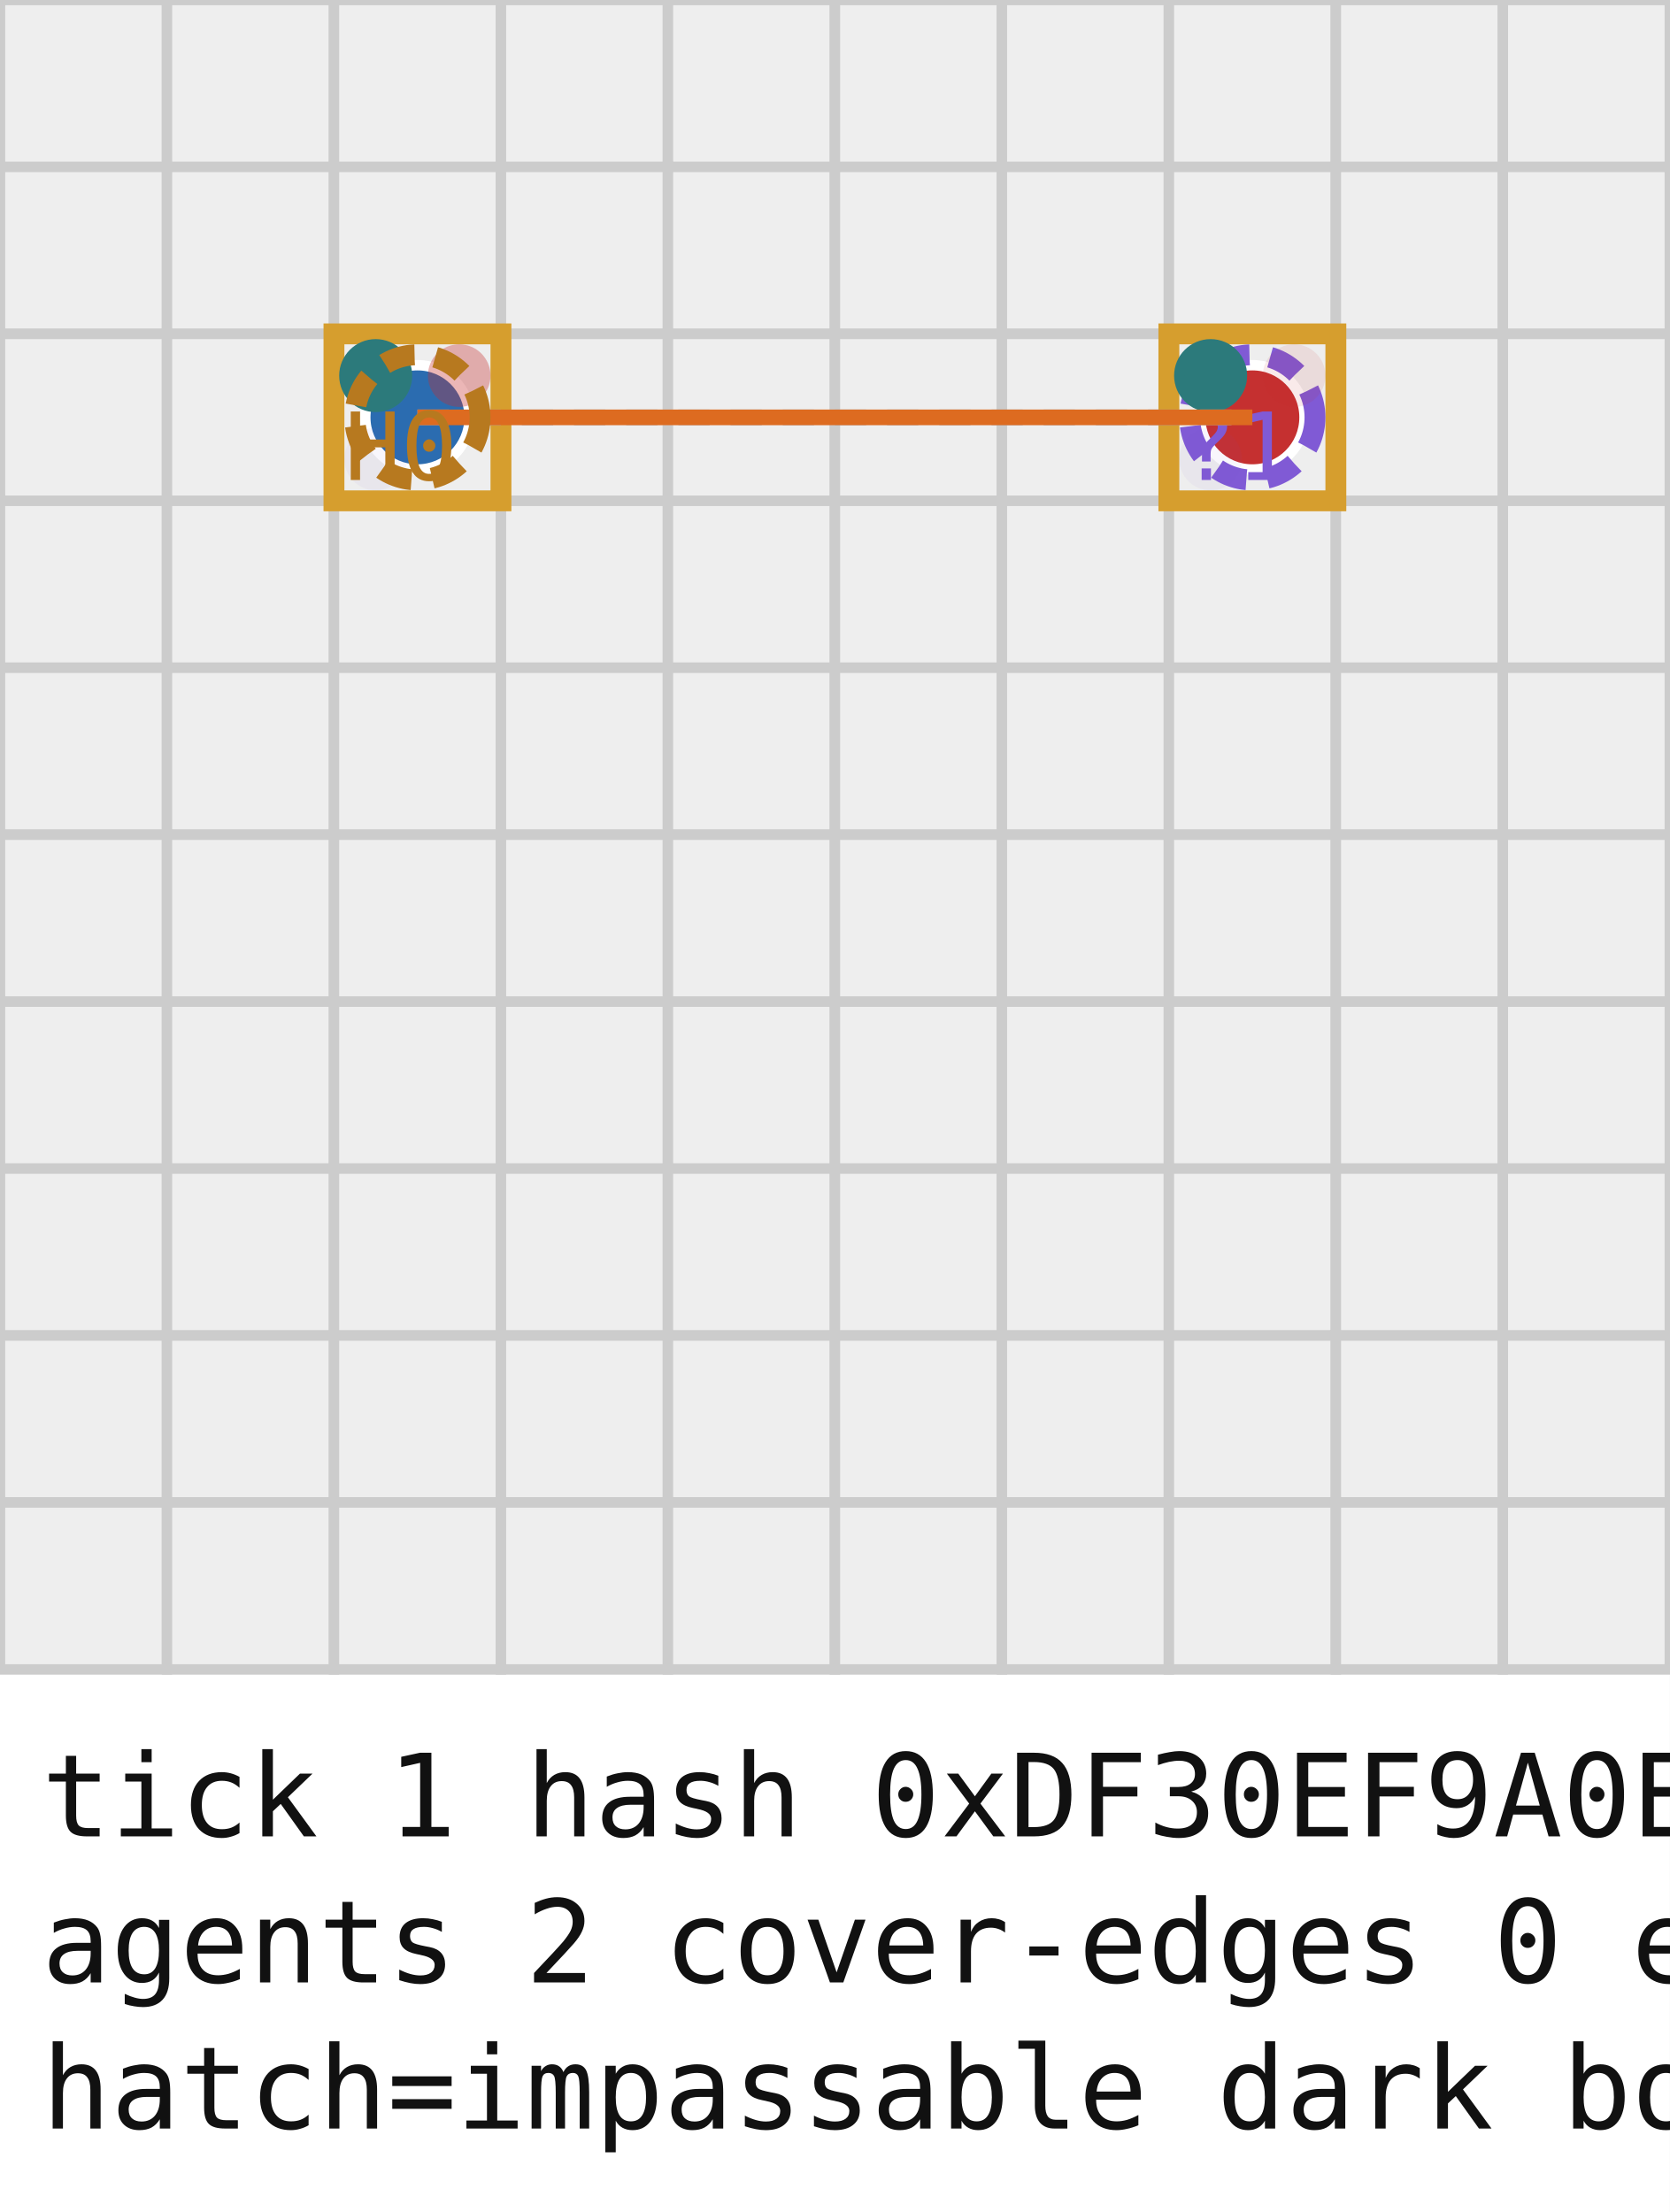
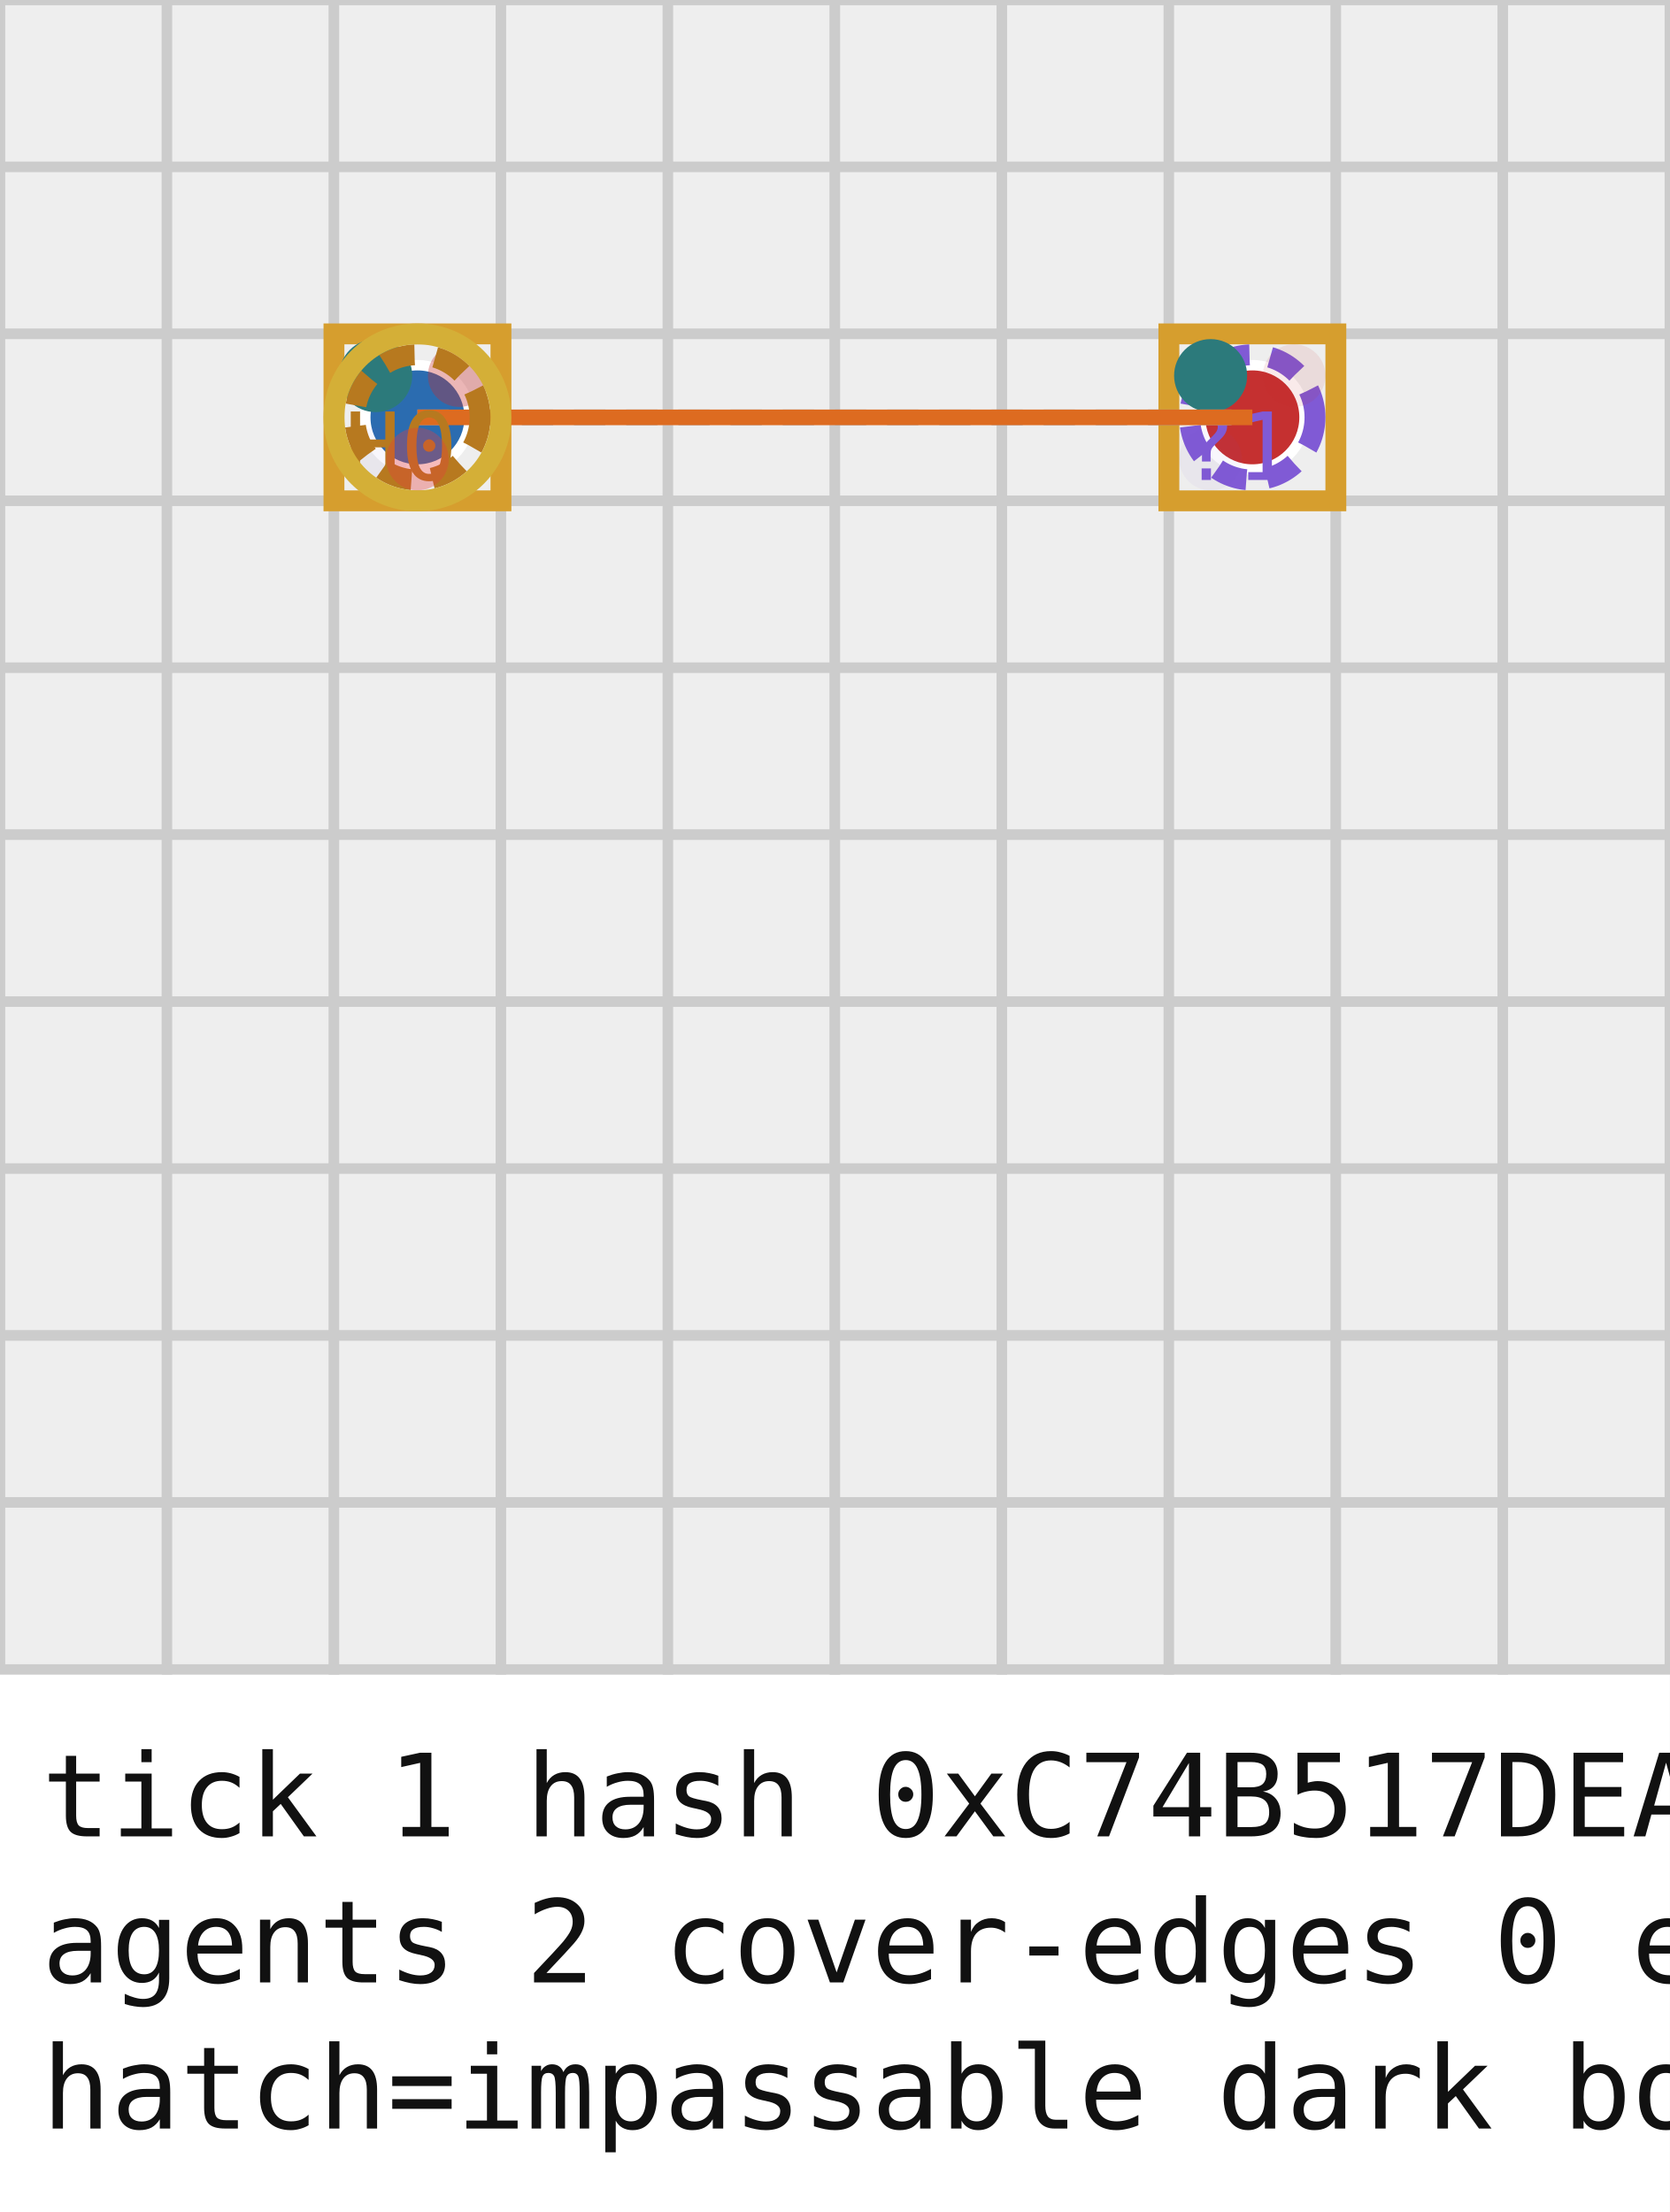
<svg xmlns="http://www.w3.org/2000/svg" width="160" height="212" viewBox="0 0 160 212">
  <defs>
    <pattern id="cw-hatch" width="4" height="4" patternUnits="userSpaceOnUse">
      <path d="M0,4 L4,0" stroke="#8a8a8a" stroke-width="1" />
    </pattern>
  </defs>
  <rect x="0" y="0" width="160" height="212" fill="#ffffff" />
  <rect x="0" y="0" width="16" height="16" fill="rgb(238,238,238)" stroke="#cccccc" stroke-width="1" />
  <rect x="16" y="0" width="16" height="16" fill="rgb(238,238,238)" stroke="#cccccc" stroke-width="1" />
  <rect x="32" y="0" width="16" height="16" fill="rgb(238,238,238)" stroke="#cccccc" stroke-width="1" />
  <rect x="48" y="0" width="16" height="16" fill="rgb(238,238,238)" stroke="#cccccc" stroke-width="1" />
  <rect x="64" y="0" width="16" height="16" fill="rgb(238,238,238)" stroke="#cccccc" stroke-width="1" />
  <rect x="80" y="0" width="16" height="16" fill="rgb(238,238,238)" stroke="#cccccc" stroke-width="1" />
  <rect x="96" y="0" width="16" height="16" fill="rgb(238,238,238)" stroke="#cccccc" stroke-width="1" />
  <rect x="112" y="0" width="16" height="16" fill="rgb(238,238,238)" stroke="#cccccc" stroke-width="1" />
  <rect x="128" y="0" width="16" height="16" fill="rgb(238,238,238)" stroke="#cccccc" stroke-width="1" />
  <rect x="144" y="0" width="16" height="16" fill="rgb(238,238,238)" stroke="#cccccc" stroke-width="1" />
  <rect x="0" y="16" width="16" height="16" fill="rgb(238,238,238)" stroke="#cccccc" stroke-width="1" />
  <rect x="16" y="16" width="16" height="16" fill="rgb(238,238,238)" stroke="#cccccc" stroke-width="1" />
  <rect x="32" y="16" width="16" height="16" fill="rgb(238,238,238)" stroke="#cccccc" stroke-width="1" />
  <rect x="48" y="16" width="16" height="16" fill="rgb(238,238,238)" stroke="#cccccc" stroke-width="1" />
  <rect x="64" y="16" width="16" height="16" fill="rgb(238,238,238)" stroke="#cccccc" stroke-width="1" />
  <rect x="80" y="16" width="16" height="16" fill="rgb(238,238,238)" stroke="#cccccc" stroke-width="1" />
  <rect x="96" y="16" width="16" height="16" fill="rgb(238,238,238)" stroke="#cccccc" stroke-width="1" />
  <rect x="112" y="16" width="16" height="16" fill="rgb(238,238,238)" stroke="#cccccc" stroke-width="1" />
  <rect x="128" y="16" width="16" height="16" fill="rgb(238,238,238)" stroke="#cccccc" stroke-width="1" />
  <rect x="144" y="16" width="16" height="16" fill="rgb(238,238,238)" stroke="#cccccc" stroke-width="1" />
  <rect x="0" y="32" width="16" height="16" fill="rgb(238,238,238)" stroke="#cccccc" stroke-width="1" />
  <rect x="16" y="32" width="16" height="16" fill="rgb(238,238,238)" stroke="#cccccc" stroke-width="1" />
  <rect x="32" y="32" width="16" height="16" fill="rgb(238,238,238)" stroke="#cccccc" stroke-width="1" />
  <rect x="48" y="32" width="16" height="16" fill="rgb(238,238,238)" stroke="#cccccc" stroke-width="1" />
  <rect x="64" y="32" width="16" height="16" fill="rgb(238,238,238)" stroke="#cccccc" stroke-width="1" />
  <rect x="80" y="32" width="16" height="16" fill="rgb(238,238,238)" stroke="#cccccc" stroke-width="1" />
  <rect x="96" y="32" width="16" height="16" fill="rgb(238,238,238)" stroke="#cccccc" stroke-width="1" />
  <rect x="112" y="32" width="16" height="16" fill="rgb(238,238,238)" stroke="#cccccc" stroke-width="1" />
  <rect x="128" y="32" width="16" height="16" fill="rgb(238,238,238)" stroke="#cccccc" stroke-width="1" />
  <rect x="144" y="32" width="16" height="16" fill="rgb(238,238,238)" stroke="#cccccc" stroke-width="1" />
  <rect x="0" y="48" width="16" height="16" fill="rgb(238,238,238)" stroke="#cccccc" stroke-width="1" />
  <rect x="16" y="48" width="16" height="16" fill="rgb(238,238,238)" stroke="#cccccc" stroke-width="1" />
  <rect x="32" y="48" width="16" height="16" fill="rgb(238,238,238)" stroke="#cccccc" stroke-width="1" />
  <rect x="48" y="48" width="16" height="16" fill="rgb(238,238,238)" stroke="#cccccc" stroke-width="1" />
  <rect x="64" y="48" width="16" height="16" fill="rgb(238,238,238)" stroke="#cccccc" stroke-width="1" />
  <rect x="80" y="48" width="16" height="16" fill="rgb(238,238,238)" stroke="#cccccc" stroke-width="1" />
  <rect x="96" y="48" width="16" height="16" fill="rgb(238,238,238)" stroke="#cccccc" stroke-width="1" />
  <rect x="112" y="48" width="16" height="16" fill="rgb(238,238,238)" stroke="#cccccc" stroke-width="1" />
  <rect x="128" y="48" width="16" height="16" fill="rgb(238,238,238)" stroke="#cccccc" stroke-width="1" />
  <rect x="144" y="48" width="16" height="16" fill="rgb(238,238,238)" stroke="#cccccc" stroke-width="1" />
  <rect x="0" y="64" width="16" height="16" fill="rgb(238,238,238)" stroke="#cccccc" stroke-width="1" />
  <rect x="16" y="64" width="16" height="16" fill="rgb(238,238,238)" stroke="#cccccc" stroke-width="1" />
  <rect x="32" y="64" width="16" height="16" fill="rgb(238,238,238)" stroke="#cccccc" stroke-width="1" />
  <rect x="48" y="64" width="16" height="16" fill="rgb(238,238,238)" stroke="#cccccc" stroke-width="1" />
  <rect x="64" y="64" width="16" height="16" fill="rgb(238,238,238)" stroke="#cccccc" stroke-width="1" />
  <rect x="80" y="64" width="16" height="16" fill="rgb(238,238,238)" stroke="#cccccc" stroke-width="1" />
  <rect x="96" y="64" width="16" height="16" fill="rgb(238,238,238)" stroke="#cccccc" stroke-width="1" />
  <rect x="112" y="64" width="16" height="16" fill="rgb(238,238,238)" stroke="#cccccc" stroke-width="1" />
  <rect x="128" y="64" width="16" height="16" fill="rgb(238,238,238)" stroke="#cccccc" stroke-width="1" />
  <rect x="144" y="64" width="16" height="16" fill="rgb(238,238,238)" stroke="#cccccc" stroke-width="1" />
  <rect x="0" y="80" width="16" height="16" fill="rgb(238,238,238)" stroke="#cccccc" stroke-width="1" />
  <rect x="16" y="80" width="16" height="16" fill="rgb(238,238,238)" stroke="#cccccc" stroke-width="1" />
  <rect x="32" y="80" width="16" height="16" fill="rgb(238,238,238)" stroke="#cccccc" stroke-width="1" />
  <rect x="48" y="80" width="16" height="16" fill="rgb(238,238,238)" stroke="#cccccc" stroke-width="1" />
  <rect x="64" y="80" width="16" height="16" fill="rgb(238,238,238)" stroke="#cccccc" stroke-width="1" />
  <rect x="80" y="80" width="16" height="16" fill="rgb(238,238,238)" stroke="#cccccc" stroke-width="1" />
  <rect x="96" y="80" width="16" height="16" fill="rgb(238,238,238)" stroke="#cccccc" stroke-width="1" />
  <rect x="112" y="80" width="16" height="16" fill="rgb(238,238,238)" stroke="#cccccc" stroke-width="1" />
  <rect x="128" y="80" width="16" height="16" fill="rgb(238,238,238)" stroke="#cccccc" stroke-width="1" />
  <rect x="144" y="80" width="16" height="16" fill="rgb(238,238,238)" stroke="#cccccc" stroke-width="1" />
  <rect x="0" y="96" width="16" height="16" fill="rgb(238,238,238)" stroke="#cccccc" stroke-width="1" />
  <rect x="16" y="96" width="16" height="16" fill="rgb(238,238,238)" stroke="#cccccc" stroke-width="1" />
  <rect x="32" y="96" width="16" height="16" fill="rgb(238,238,238)" stroke="#cccccc" stroke-width="1" />
  <rect x="48" y="96" width="16" height="16" fill="rgb(238,238,238)" stroke="#cccccc" stroke-width="1" />
  <rect x="64" y="96" width="16" height="16" fill="rgb(238,238,238)" stroke="#cccccc" stroke-width="1" />
  <rect x="80" y="96" width="16" height="16" fill="rgb(238,238,238)" stroke="#cccccc" stroke-width="1" />
  <rect x="96" y="96" width="16" height="16" fill="rgb(238,238,238)" stroke="#cccccc" stroke-width="1" />
  <rect x="112" y="96" width="16" height="16" fill="rgb(238,238,238)" stroke="#cccccc" stroke-width="1" />
  <rect x="128" y="96" width="16" height="16" fill="rgb(238,238,238)" stroke="#cccccc" stroke-width="1" />
  <rect x="144" y="96" width="16" height="16" fill="rgb(238,238,238)" stroke="#cccccc" stroke-width="1" />
  <rect x="0" y="112" width="16" height="16" fill="rgb(238,238,238)" stroke="#cccccc" stroke-width="1" />
  <rect x="16" y="112" width="16" height="16" fill="rgb(238,238,238)" stroke="#cccccc" stroke-width="1" />
  <rect x="32" y="112" width="16" height="16" fill="rgb(238,238,238)" stroke="#cccccc" stroke-width="1" />
  <rect x="48" y="112" width="16" height="16" fill="rgb(238,238,238)" stroke="#cccccc" stroke-width="1" />
  <rect x="64" y="112" width="16" height="16" fill="rgb(238,238,238)" stroke="#cccccc" stroke-width="1" />
  <rect x="80" y="112" width="16" height="16" fill="rgb(238,238,238)" stroke="#cccccc" stroke-width="1" />
  <rect x="96" y="112" width="16" height="16" fill="rgb(238,238,238)" stroke="#cccccc" stroke-width="1" />
  <rect x="112" y="112" width="16" height="16" fill="rgb(238,238,238)" stroke="#cccccc" stroke-width="1" />
  <rect x="128" y="112" width="16" height="16" fill="rgb(238,238,238)" stroke="#cccccc" stroke-width="1" />
  <rect x="144" y="112" width="16" height="16" fill="rgb(238,238,238)" stroke="#cccccc" stroke-width="1" />
  <rect x="0" y="128" width="16" height="16" fill="rgb(238,238,238)" stroke="#cccccc" stroke-width="1" />
  <rect x="16" y="128" width="16" height="16" fill="rgb(238,238,238)" stroke="#cccccc" stroke-width="1" />
  <rect x="32" y="128" width="16" height="16" fill="rgb(238,238,238)" stroke="#cccccc" stroke-width="1" />
  <rect x="48" y="128" width="16" height="16" fill="rgb(238,238,238)" stroke="#cccccc" stroke-width="1" />
  <rect x="64" y="128" width="16" height="16" fill="rgb(238,238,238)" stroke="#cccccc" stroke-width="1" />
  <rect x="80" y="128" width="16" height="16" fill="rgb(238,238,238)" stroke="#cccccc" stroke-width="1" />
  <rect x="96" y="128" width="16" height="16" fill="rgb(238,238,238)" stroke="#cccccc" stroke-width="1" />
  <rect x="112" y="128" width="16" height="16" fill="rgb(238,238,238)" stroke="#cccccc" stroke-width="1" />
  <rect x="128" y="128" width="16" height="16" fill="rgb(238,238,238)" stroke="#cccccc" stroke-width="1" />
  <rect x="144" y="128" width="16" height="16" fill="rgb(238,238,238)" stroke="#cccccc" stroke-width="1" />
  <rect x="0" y="144" width="16" height="16" fill="rgb(238,238,238)" stroke="#cccccc" stroke-width="1" />
  <rect x="16" y="144" width="16" height="16" fill="rgb(238,238,238)" stroke="#cccccc" stroke-width="1" />
  <rect x="32" y="144" width="16" height="16" fill="rgb(238,238,238)" stroke="#cccccc" stroke-width="1" />
  <rect x="48" y="144" width="16" height="16" fill="rgb(238,238,238)" stroke="#cccccc" stroke-width="1" />
  <rect x="64" y="144" width="16" height="16" fill="rgb(238,238,238)" stroke="#cccccc" stroke-width="1" />
  <rect x="80" y="144" width="16" height="16" fill="rgb(238,238,238)" stroke="#cccccc" stroke-width="1" />
  <rect x="96" y="144" width="16" height="16" fill="rgb(238,238,238)" stroke="#cccccc" stroke-width="1" />
  <rect x="112" y="144" width="16" height="16" fill="rgb(238,238,238)" stroke="#cccccc" stroke-width="1" />
  <rect x="128" y="144" width="16" height="16" fill="rgb(238,238,238)" stroke="#cccccc" stroke-width="1" />
  <rect x="144" y="144" width="16" height="16" fill="rgb(238,238,238)" stroke="#cccccc" stroke-width="1" />
  <rect x="112" y="32" width="16" height="16" fill="none" stroke="#d69e2e" stroke-width="2" />
  <rect x="32" y="32" width="16" height="16" fill="none" stroke="#d69e2e" stroke-width="2" />
  <circle cx="40" cy="40" r="5" fill="#2b6cb0" stroke="#ffffff" stroke-width="1" />
  <circle cx="120" cy="40" r="5" fill="#c53030" stroke="#ffffff" stroke-width="1" />
  <circle cx="120" cy="40" r="6" fill="none" stroke="#805ad5" stroke-width="2" stroke-dasharray="3,2" />
  <text x="113" y="46" font-family="monospace" font-size="9" fill="#805ad5">?1</text>
  <circle cx="36" cy="36" r="3" fill="#2c7a7b" stroke="#2c7a7b" stroke-width="1" />
  <circle cx="116" cy="36" r="3" fill="#2c7a7b" stroke="#2c7a7b" stroke-width="1" />
  <line x1="40" y1="40" x2="120" y2="40" stroke="#a0aec0" stroke-width="1.5" stroke-dasharray="3,2" />
  <line x1="120" y1="40" x2="40" y2="40" stroke="#dd6b20" stroke-width="1.5" />
  <circle cx="44" cy="36" r="3" fill="#c53030" fill-opacity="0.35" />
  <circle cx="124" cy="36" r="3" fill="#c53030" fill-opacity="0.10" />
  <circle cx="36" cy="44" r="3" fill="#6b46c1" fill-opacity="0.05" />
  <circle cx="116" cy="44" r="3" fill="#6b46c1" fill-opacity="0.05" />
  <circle cx="40" cy="40" r="6" fill="none" stroke="#b7791f" stroke-width="2" stroke-dasharray="3,2" />
  <text x="33" y="46" font-family="monospace" font-size="9" fill="#b7791f">H0</text>
-   <text x="4" y="176" font-family="monospace" font-size="11" fill="#111111">tick 1  hash 0xDF30EF9A0EB03BDB  draws 2</text>
+   <circle cx="40" cy="44" r="3" fill="#e53e3e" fill-opacity="0.35" />
+   <circle cx="40" cy="40" r="8" fill="none" stroke="#d4af37" stroke-width="2" />
+   <text x="4" y="176" font-family="monospace" font-size="11" fill="#111111">tick 1  hash 0xC74B517DEA7D051C  draws 2</text>
  <text x="4" y="190" font-family="monospace" font-size="11" fill="#111111">agents 2  cover-edges 0  events 4</text>
  <text x="4" y="204" font-family="monospace" font-size="11" fill="#111111">hatch=impassable  dark border=opaque  darker fill=higher elevation  triangle=cover  circle=agent</text>
</svg>
